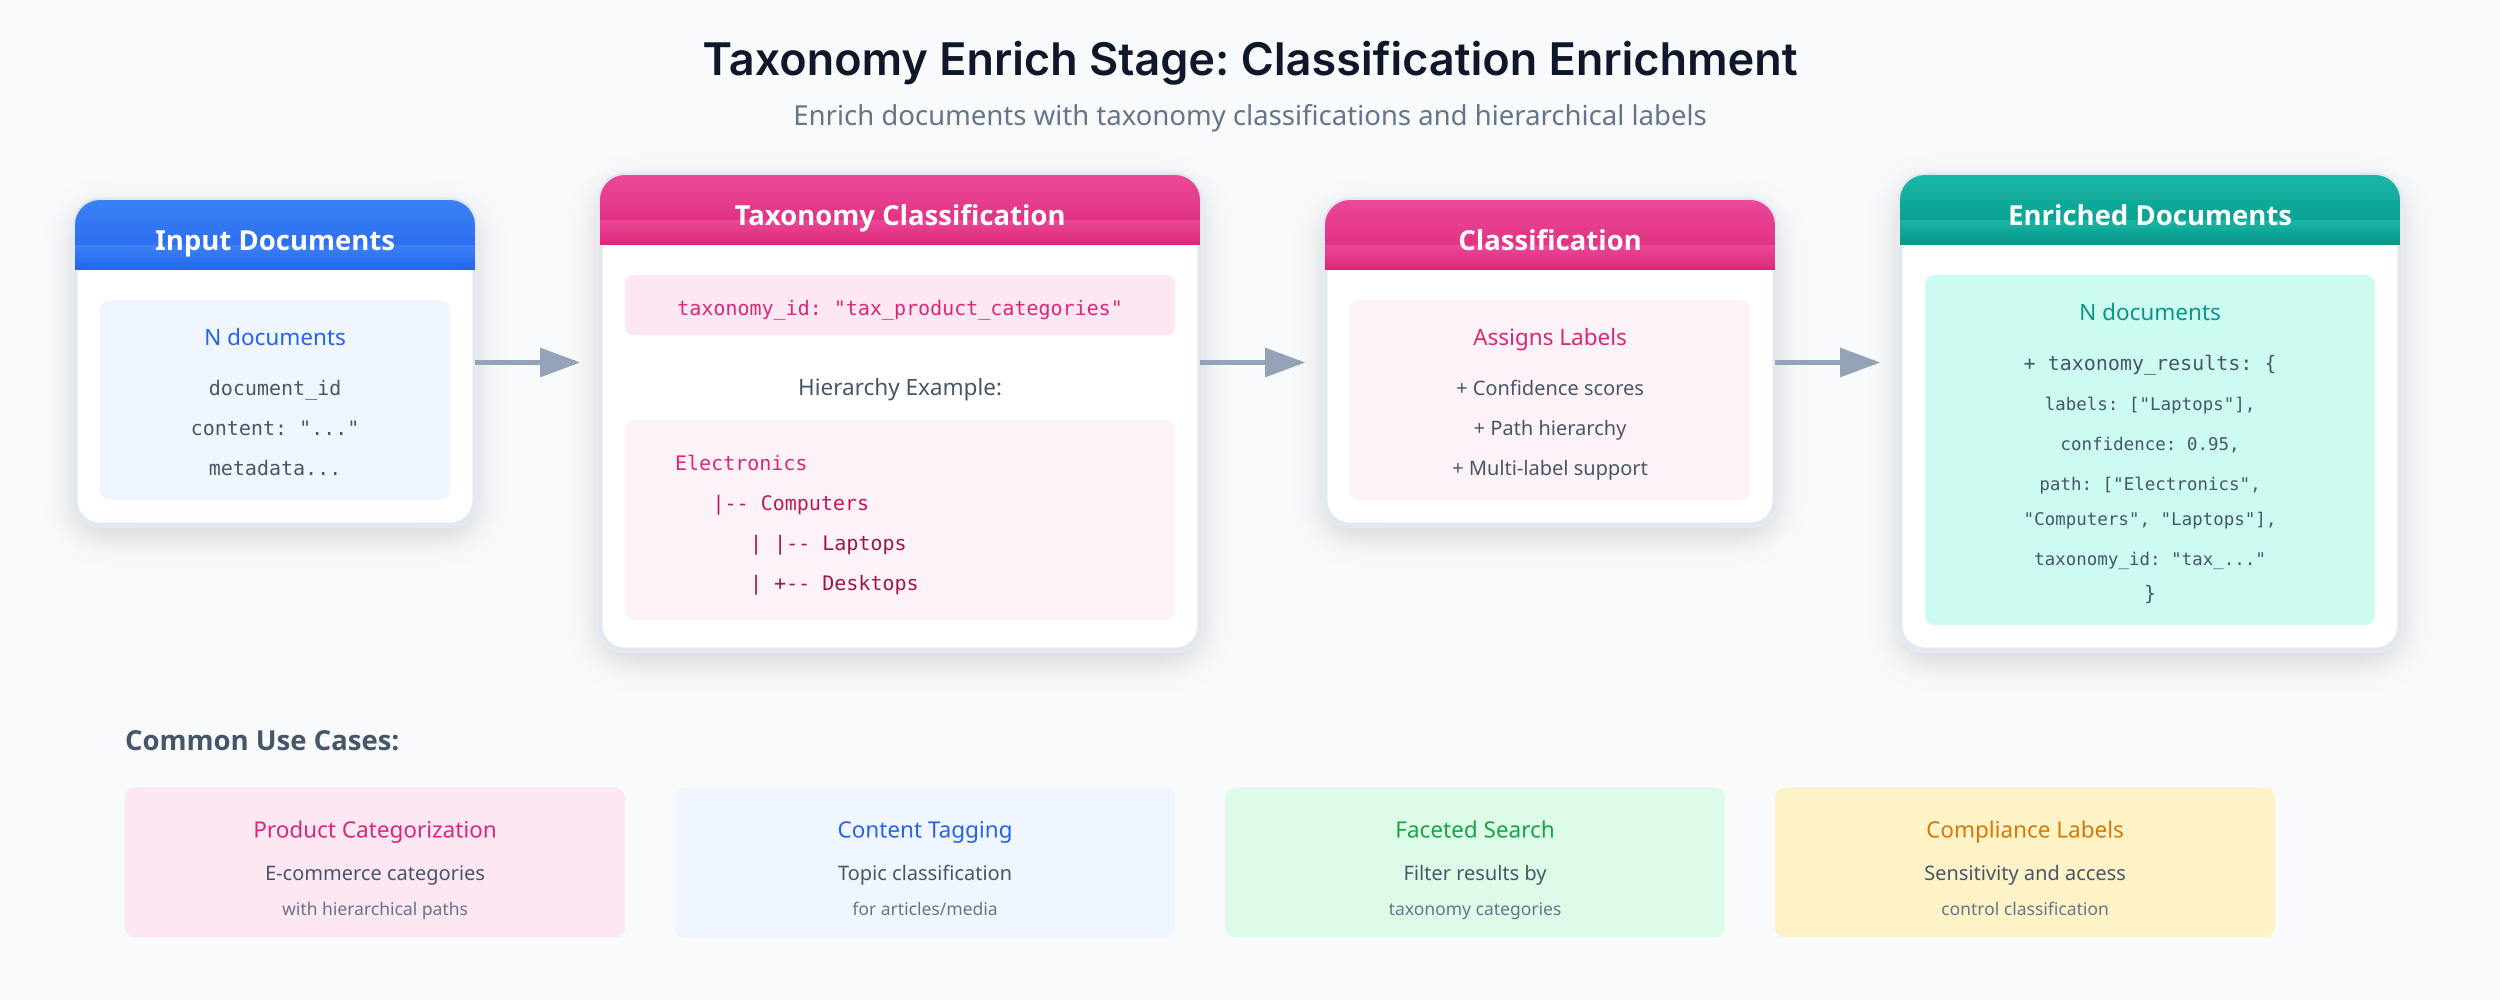
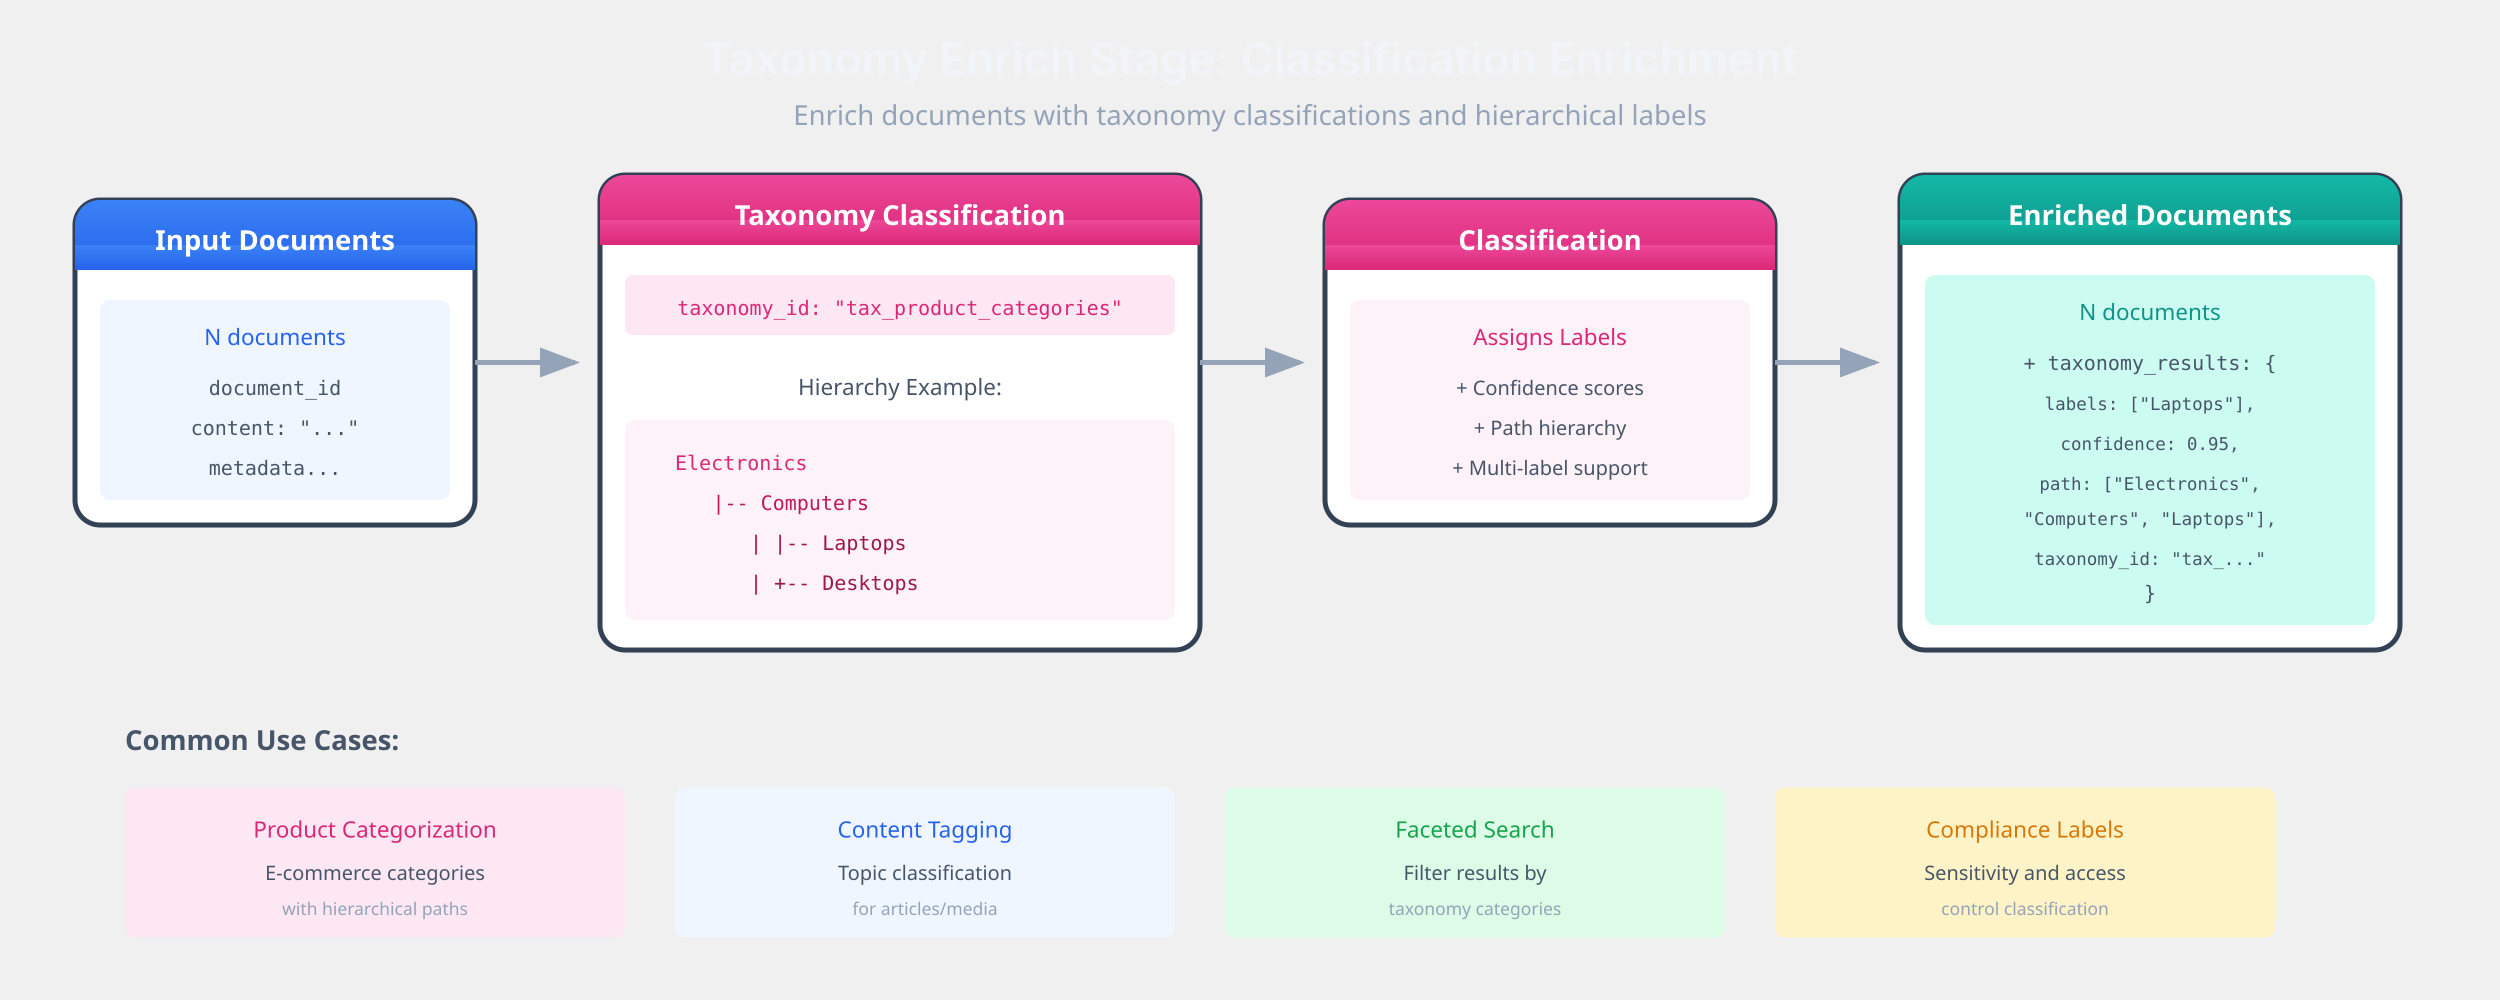
<svg xmlns="http://www.w3.org/2000/svg" viewBox="0 0 1000 400">
  <defs>
    <linearGradient id="docGrad" x1="0%" y1="0%" x2="0%" y2="100%">
      <stop offset="0%" style="stop-color:#3b82f6;stop-opacity:1" />
      <stop offset="100%" style="stop-color:#2563eb;stop-opacity:1" />
    </linearGradient>
    <linearGradient id="taxGrad" x1="0%" y1="0%" x2="0%" y2="100%">
      <stop offset="0%" style="stop-color:#ec4899;stop-opacity:1" />
      <stop offset="100%" style="stop-color:#db2777;stop-opacity:1" />
    </linearGradient>
    <linearGradient id="outputGrad" x1="0%" y1="0%" x2="0%" y2="100%">
      <stop offset="0%" style="stop-color:#14b8a6;stop-opacity:1" />
      <stop offset="100%" style="stop-color:#0d9488;stop-opacity:1" />
    </linearGradient>
-     <filter id="shadow" x="-20%" y="-20%" width="140%" height="140%">
-       <feDropShadow dx="0" dy="4" stdDeviation="6" flood-opacity="0.15" />
-     </filter>
    <marker id="arrowGray" markerWidth="8" markerHeight="6" refX="7" refY="3" orient="auto">
      <polygon points="0 0, 8 3, 0 6" fill="#94a3b8" />
    </marker>
  </defs>
-   <rect width="1000" height="400" fill="#f8fafc" />
-   <text x="500" y="30" font-family="system-ui, -apple-system, sans-serif" font-size="18" font-weight="600" fill="#0f172a" text-anchor="middle">Taxonomy Enrich Stage: Classification Enrichment</text>
-   <text x="500" y="50" font-family="system-ui, sans-serif" font-size="11" fill="#64748b" text-anchor="middle">Enrich documents with taxonomy classifications and hierarchical labels</text>
-   <g filter="url(#shadow)">
-     <rect x="30" y="80" width="160" height="130" rx="10" fill="white" stroke="#e2e8f0" stroke-width="2" />
+   <rect width="1000" height="400" fill="none" />
+   <text x="500" y="30" font-family="system-ui, -apple-system, sans-serif" font-size="18" font-weight="600" fill="#f1f5f9" text-anchor="middle">Taxonomy Enrich Stage: Classification Enrichment</text>
+   <text x="500" y="50" font-family="system-ui, sans-serif" font-size="11" fill="#94a3b8" text-anchor="middle">Enrich documents with taxonomy classifications and hierarchical labels</text>
+   <g>
+     <rect x="30" y="80" width="160" height="130" rx="10" fill="white" stroke="#334155" stroke-width="2" />
    <rect x="30" y="80" width="160" height="28" rx="10" fill="url(#docGrad)" />
    <rect x="30" y="98" width="160" height="10" fill="url(#docGrad)" />
    <text x="110" y="100" font-family="system-ui, sans-serif" font-size="11" font-weight="600" fill="white" text-anchor="middle">Input Documents</text>
  </g>
  <g transform="translate(40, 120)">
    <rect x="0" y="0" width="140" height="80" rx="4" fill="#eff6ff" />
    <text x="70" y="18" font-family="system-ui, sans-serif" font-size="9" font-weight="500" fill="#2563eb" text-anchor="middle">N documents</text>
    <text x="70" y="38" font-family="monospace" font-size="8" fill="#475569" text-anchor="middle">document_id</text>
    <text x="70" y="54" font-family="monospace" font-size="8" fill="#475569" text-anchor="middle">content: "..."</text>
    <text x="70" y="70" font-family="monospace" font-size="8" fill="#475569" text-anchor="middle">metadata...</text>
  </g>
  <path d="M 190 145 L 230 145" stroke="#94a3b8" stroke-width="2" fill="none" marker-end="url(#arrowGray)" />
-   <g filter="url(#shadow)">
-     <rect x="240" y="70" width="240" height="190" rx="10" fill="white" stroke="#e2e8f0" stroke-width="2" />
+   <g>
+     <rect x="240" y="70" width="240" height="190" rx="10" fill="white" stroke="#334155" stroke-width="2" />
    <rect x="240" y="70" width="240" height="28" rx="10" fill="url(#taxGrad)" />
    <rect x="240" y="88" width="240" height="10" fill="url(#taxGrad)" />
    <text x="360" y="90" font-family="system-ui, sans-serif" font-size="11" font-weight="600" fill="white" text-anchor="middle">Taxonomy Classification</text>
  </g>
  <g transform="translate(250, 110)">
    <rect x="0" y="0" width="220" height="24" rx="3" fill="#fce7f3" />
    <text x="110" y="16" font-family="monospace" font-size="8" fill="#db2777" text-anchor="middle">taxonomy_id: "tax_product_categories"</text>
    <text x="110" y="48" font-family="system-ui, sans-serif" font-size="9" font-weight="500" fill="#475569" text-anchor="middle">Hierarchy Example:</text>
    <rect x="0" y="58" width="220" height="80" rx="4" fill="#fdf2f8" />
    <text x="20" y="78" font-family="monospace" font-size="8" fill="#db2777">Electronics</text>
    <text x="35" y="94" font-family="monospace" font-size="8" fill="#be185d">|-- Computers</text>
    <text x="50" y="110" font-family="monospace" font-size="8" fill="#9d174d">|   |-- Laptops</text>
    <text x="50" y="126" font-family="monospace" font-size="8" fill="#9d174d">|   +-- Desktops</text>
  </g>
  <path d="M 480 145 L 520 145" stroke="#94a3b8" stroke-width="2" fill="none" marker-end="url(#arrowGray)" />
-   <g filter="url(#shadow)">
-     <rect x="530" y="80" width="180" height="130" rx="10" fill="white" stroke="#e2e8f0" stroke-width="2" />
+   <g>
+     <rect x="530" y="80" width="180" height="130" rx="10" fill="white" stroke="#334155" stroke-width="2" />
    <rect x="530" y="80" width="180" height="28" rx="10" fill="url(#taxGrad)" />
    <rect x="530" y="98" width="180" height="10" fill="url(#taxGrad)" />
    <text x="620" y="100" font-family="system-ui, sans-serif" font-size="11" font-weight="600" fill="white" text-anchor="middle">Classification</text>
  </g>
  <g transform="translate(540, 120)">
    <rect x="0" y="0" width="160" height="80" rx="4" fill="#fdf2f8" />
    <text x="80" y="18" font-family="system-ui, sans-serif" font-size="9" font-weight="500" fill="#db2777" text-anchor="middle">Assigns Labels</text>
    <text x="80" y="38" font-family="system-ui, sans-serif" font-size="8" fill="#475569" text-anchor="middle">+ Confidence scores</text>
    <text x="80" y="54" font-family="system-ui, sans-serif" font-size="8" fill="#475569" text-anchor="middle">+ Path hierarchy</text>
    <text x="80" y="70" font-family="system-ui, sans-serif" font-size="8" fill="#475569" text-anchor="middle">+ Multi-label support</text>
  </g>
  <path d="M 710 145 L 750 145" stroke="#94a3b8" stroke-width="2" fill="none" marker-end="url(#arrowGray)" />
-   <g filter="url(#shadow)">
-     <rect x="760" y="70" width="200" height="190" rx="10" fill="white" stroke="#e2e8f0" stroke-width="2" />
+   <g>
+     <rect x="760" y="70" width="200" height="190" rx="10" fill="white" stroke="#334155" stroke-width="2" />
    <rect x="760" y="70" width="200" height="28" rx="10" fill="url(#outputGrad)" />
    <rect x="760" y="88" width="200" height="10" fill="url(#outputGrad)" />
    <text x="860" y="90" font-family="system-ui, sans-serif" font-size="11" font-weight="600" fill="white" text-anchor="middle">Enriched Documents</text>
  </g>
  <g transform="translate(770, 110)">
    <rect x="0" y="0" width="180" height="140" rx="4" fill="#ccfbf1" />
    <text x="90" y="18" font-family="system-ui, sans-serif" font-size="9" font-weight="500" fill="#0d9488" text-anchor="middle">N documents</text>
    <text x="90" y="38" font-family="monospace" font-size="8" fill="#475569" text-anchor="middle">+ taxonomy_results: {</text>
    <text x="90" y="54" font-family="monospace" font-size="7" fill="#475569" text-anchor="middle">labels: ["Laptops"],</text>
    <text x="90" y="70" font-family="monospace" font-size="7" fill="#475569" text-anchor="middle">confidence: 0.95,</text>
    <text x="90" y="86" font-family="monospace" font-size="7" fill="#475569" text-anchor="middle">path: ["Electronics",</text>
    <text x="90" y="100" font-family="monospace" font-size="7" fill="#475569" text-anchor="middle">"Computers", "Laptops"],</text>
    <text x="90" y="116" font-family="monospace" font-size="7" fill="#475569" text-anchor="middle">taxonomy_id: "tax_..."</text>
    <text x="90" y="130" font-family="monospace" font-size="8" fill="#475569" text-anchor="middle">}</text>
  </g>
  <g transform="translate(50, 300)">
    <text x="0" y="0" font-family="system-ui, sans-serif" font-size="11" font-weight="600" fill="#475569">Common Use Cases:</text>
    <rect x="0" y="15" width="200" height="60" rx="4" fill="#fce7f3" />
    <text x="100" y="35" font-family="system-ui, sans-serif" font-size="9" font-weight="500" fill="#db2777" text-anchor="middle">Product Categorization</text>
    <text x="100" y="52" font-family="system-ui, sans-serif" font-size="8" fill="#475569" text-anchor="middle">E-commerce categories</text>
-     <text x="100" y="66" font-family="system-ui, sans-serif" font-size="7" fill="#64748b" text-anchor="middle">with hierarchical paths</text>
+     <text x="100" y="66" font-family="system-ui, sans-serif" font-size="7" fill="#94a3b8" text-anchor="middle">with hierarchical paths</text>
    <rect x="220" y="15" width="200" height="60" rx="4" fill="#eff6ff" />
    <text x="320" y="35" font-family="system-ui, sans-serif" font-size="9" font-weight="500" fill="#2563eb" text-anchor="middle">Content Tagging</text>
    <text x="320" y="52" font-family="system-ui, sans-serif" font-size="8" fill="#475569" text-anchor="middle">Topic classification</text>
-     <text x="320" y="66" font-family="system-ui, sans-serif" font-size="7" fill="#64748b" text-anchor="middle">for articles/media</text>
+     <text x="320" y="66" font-family="system-ui, sans-serif" font-size="7" fill="#94a3b8" text-anchor="middle">for articles/media</text>
    <rect x="440" y="15" width="200" height="60" rx="4" fill="#dcfce7" />
    <text x="540" y="35" font-family="system-ui, sans-serif" font-size="9" font-weight="500" fill="#16a34a" text-anchor="middle">Faceted Search</text>
    <text x="540" y="52" font-family="system-ui, sans-serif" font-size="8" fill="#475569" text-anchor="middle">Filter results by</text>
-     <text x="540" y="66" font-family="system-ui, sans-serif" font-size="7" fill="#64748b" text-anchor="middle">taxonomy categories</text>
+     <text x="540" y="66" font-family="system-ui, sans-serif" font-size="7" fill="#94a3b8" text-anchor="middle">taxonomy categories</text>
    <rect x="660" y="15" width="200" height="60" rx="4" fill="#fef3c7" />
    <text x="760" y="35" font-family="system-ui, sans-serif" font-size="9" font-weight="500" fill="#d97706" text-anchor="middle">Compliance Labels</text>
    <text x="760" y="52" font-family="system-ui, sans-serif" font-size="8" fill="#475569" text-anchor="middle">Sensitivity and access</text>
-     <text x="760" y="66" font-family="system-ui, sans-serif" font-size="7" fill="#64748b" text-anchor="middle">control classification</text>
+     <text x="760" y="66" font-family="system-ui, sans-serif" font-size="7" fill="#94a3b8" text-anchor="middle">control classification</text>
  </g>
</svg>
